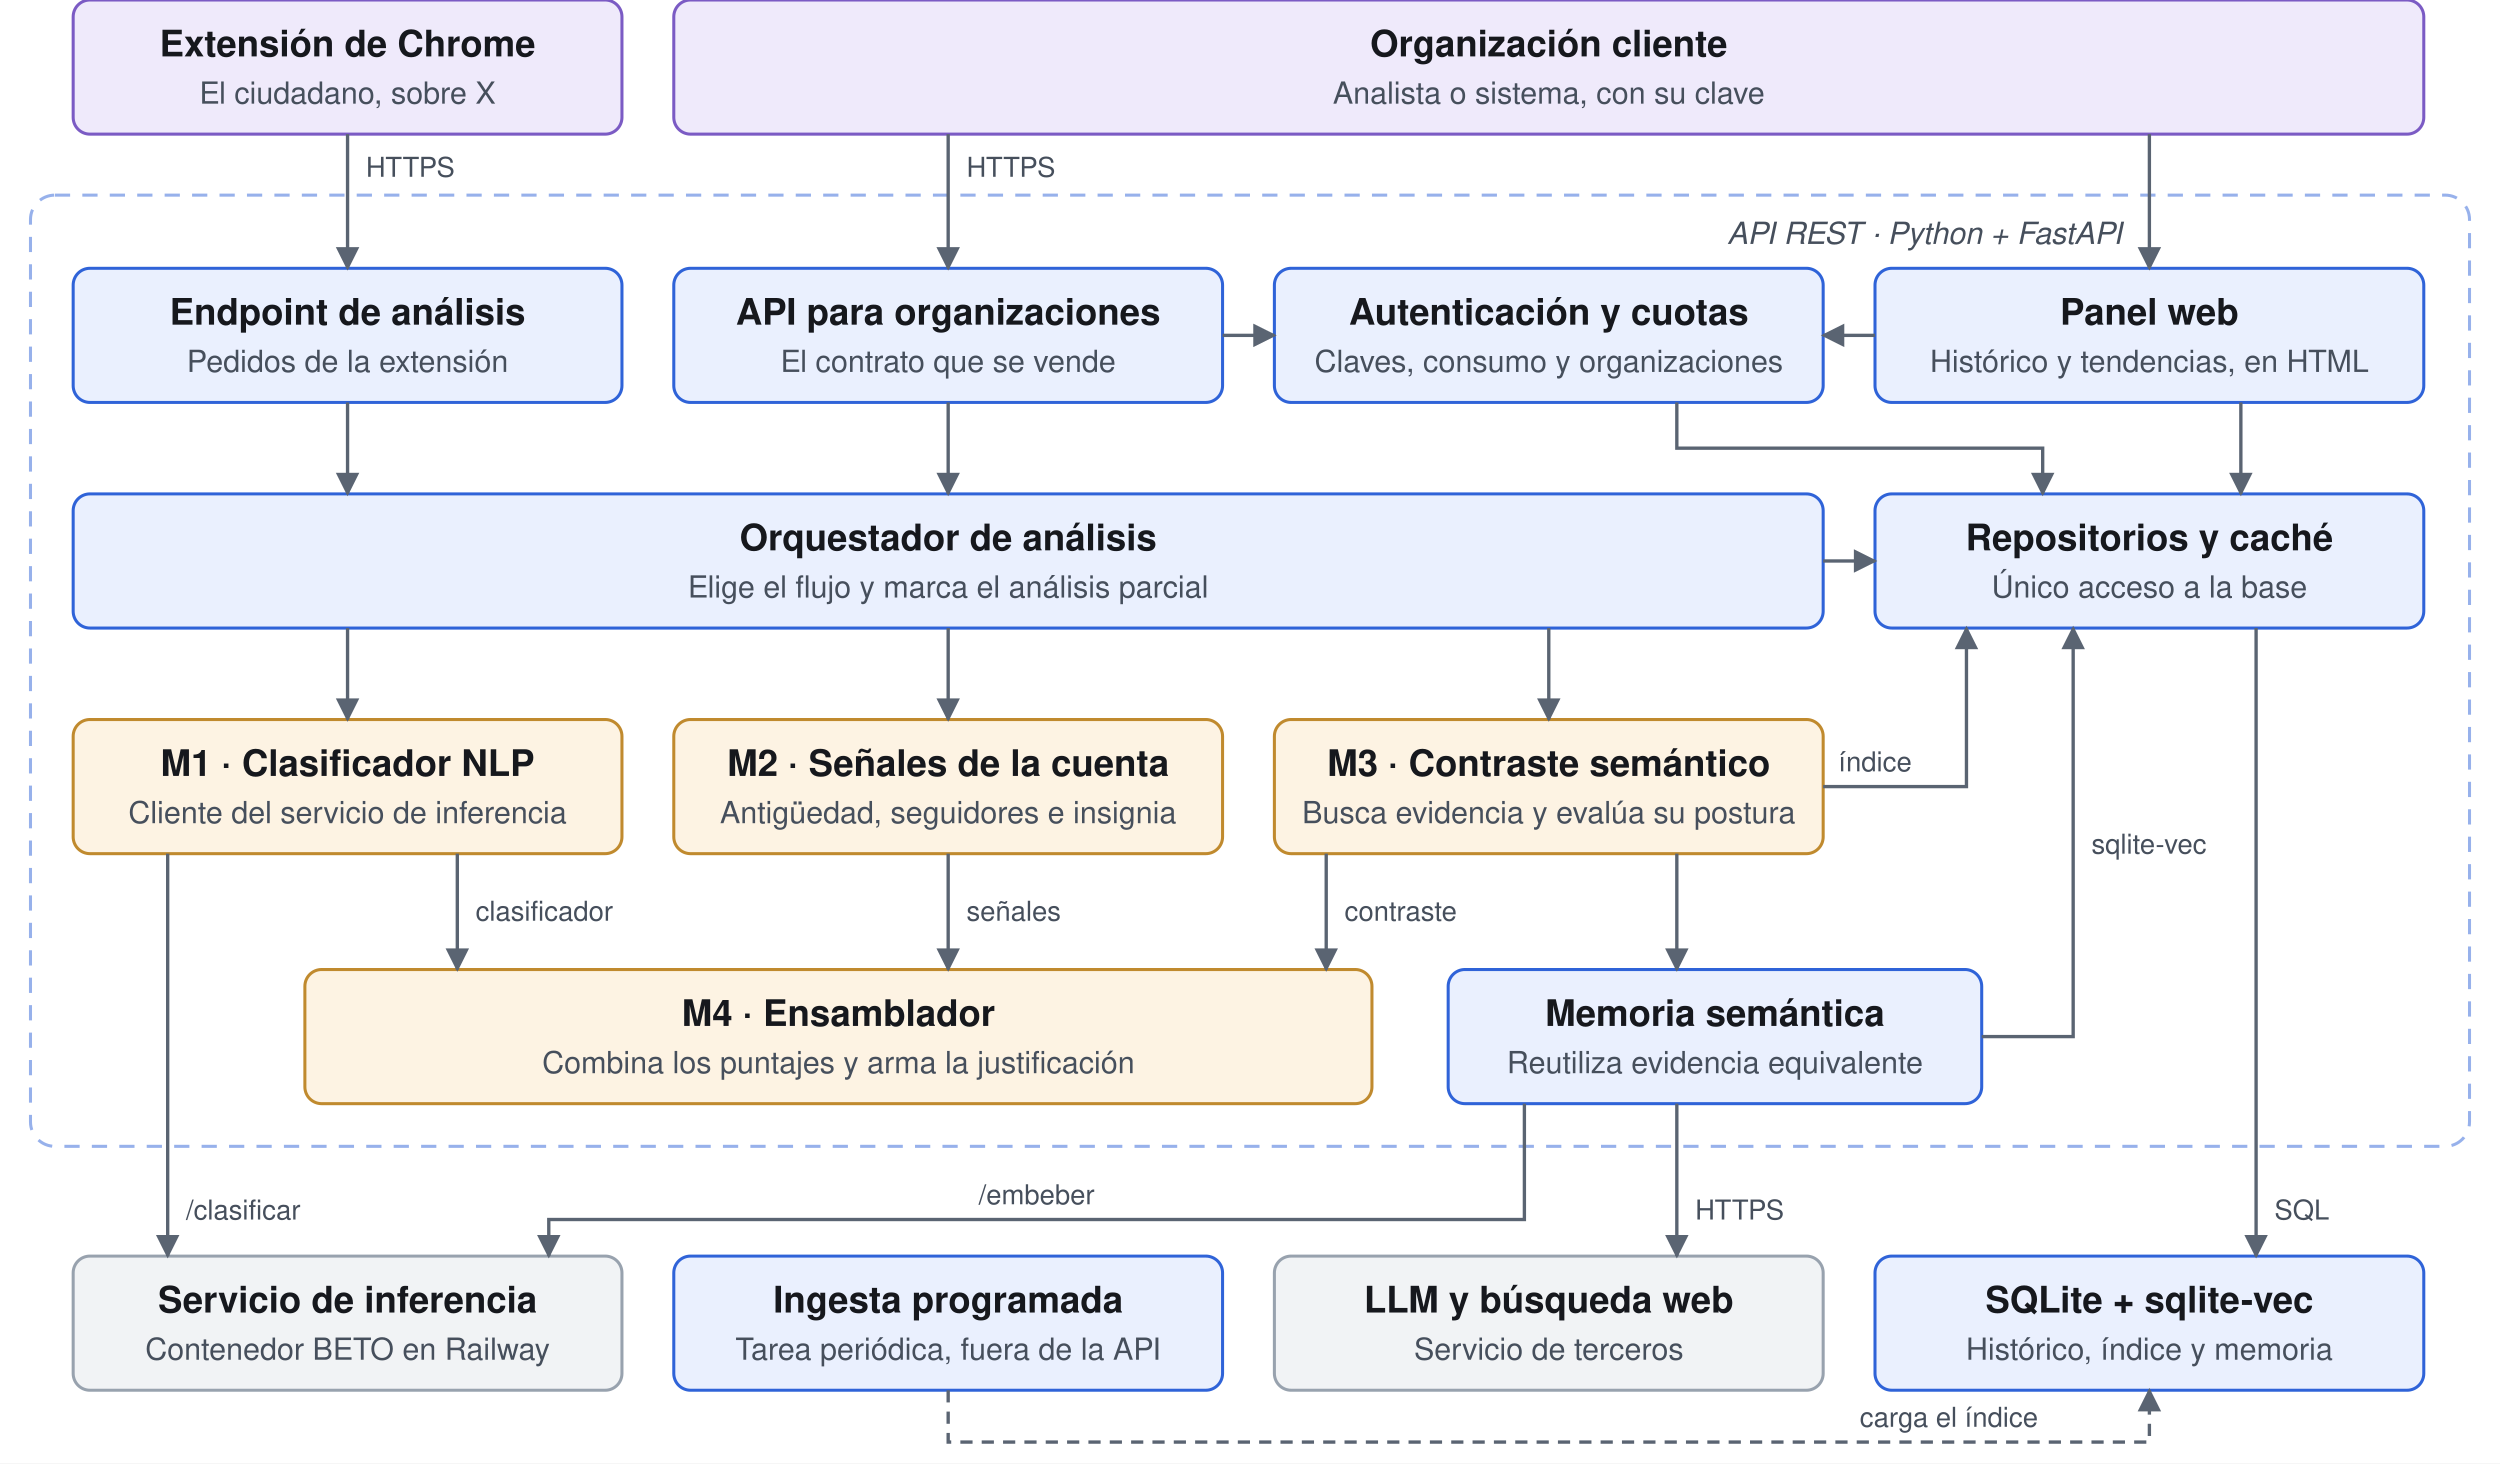
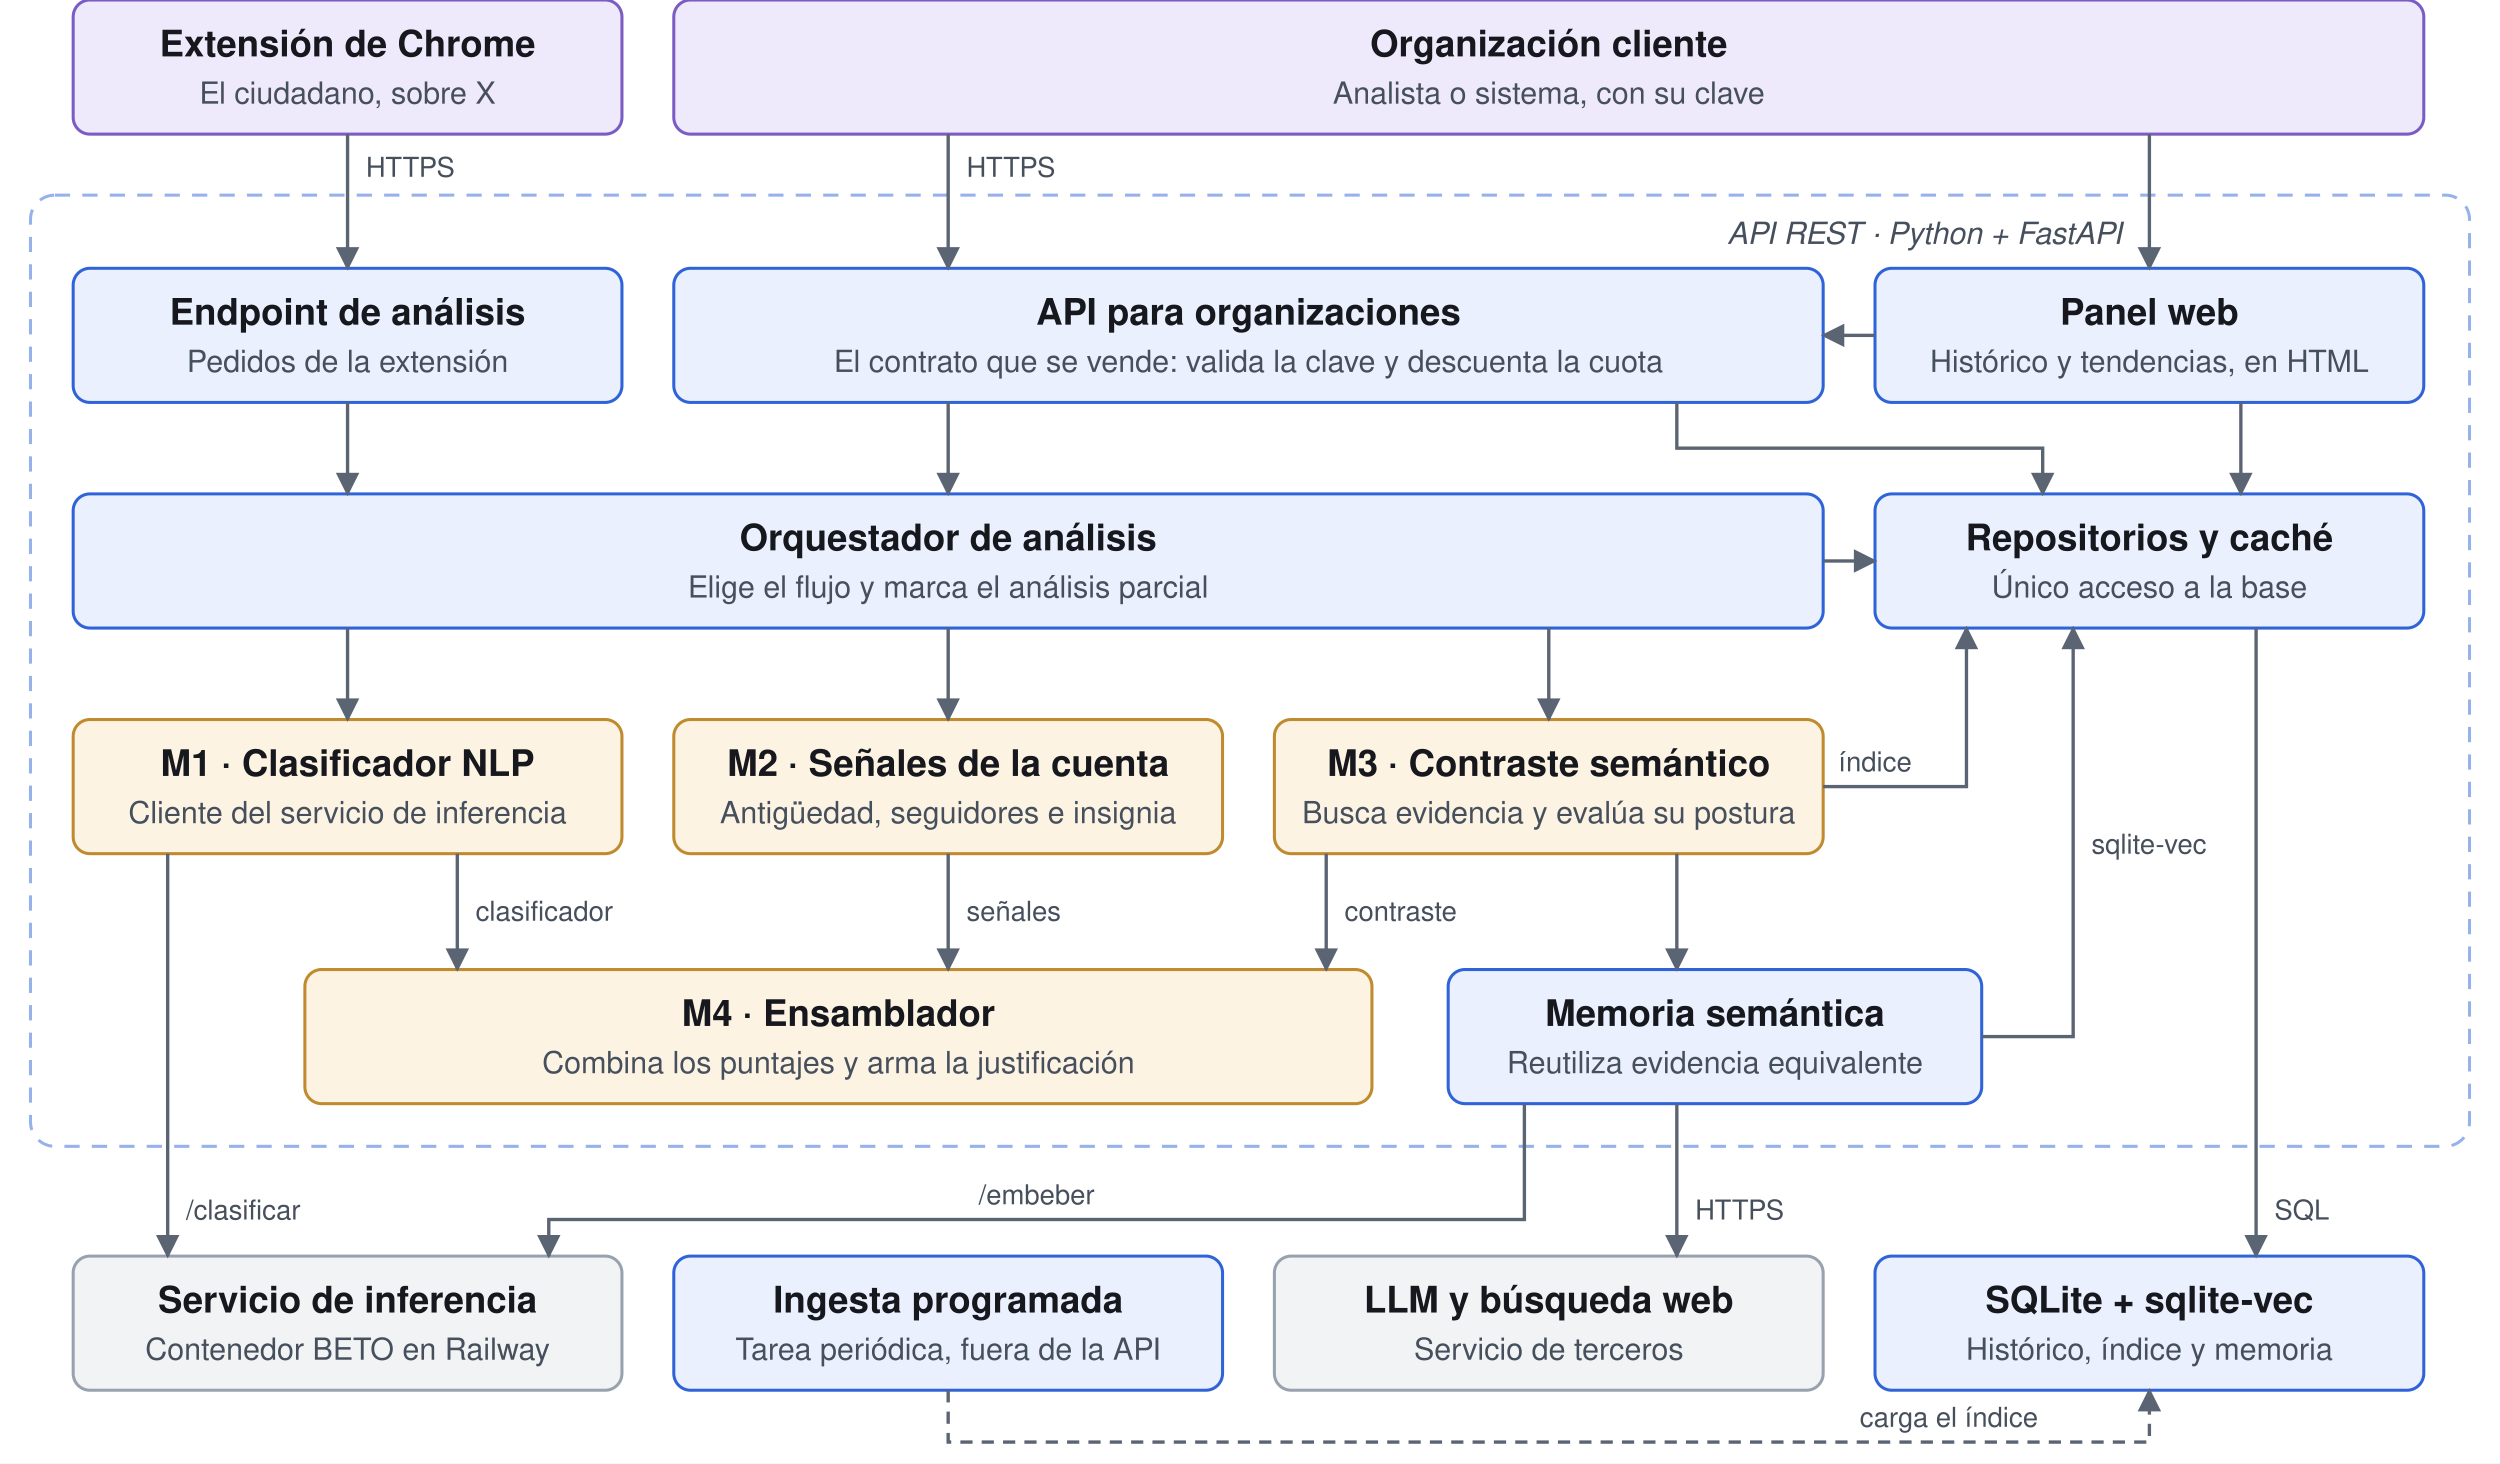
<svg xmlns="http://www.w3.org/2000/svg" viewBox="0 0 1640 960" width="1640" height="960" font-family="'Avenir Next','Segoe UI',system-ui,Helvetica,Arial,sans-serif">
  <style>
    .t{font-size:24px;font-weight:700;fill:#16181D;text-anchor:middle}
    .d{font-size:20px;fill:#464F5C;text-anchor:middle}
    .l{font-size:18px;fill:#464F5C}
    .cl{font-size:20px;font-style:italic;fill:#464F5C;text-anchor:end}
    .c{fill:none;stroke:#2F63D8;stroke-width:2;stroke-dasharray:10 8;opacity:.5}
    .a{fill:none;stroke:#5A6472;stroke-width:2.2;marker-end:url(#punta)}
    .ad{fill:none;stroke:#5A6472;stroke-width:2.2;stroke-dasharray:8 6;marker-end:url(#punta)}
  </style>
  <defs>
    <marker id="punta" viewBox="0 0 10 10" refX="9" refY="5" markerWidth="7" markerHeight="7" orient="auto-start-reverse">
      <path d="M0,0 L10,5 L0,10 z" fill="#5A6472" />
    </marker>
  </defs>
  <rect width="100%" height="100%" fill="#fff" />
  <rect x="48" y="0" width="360" height="88" rx="11" fill="#EFEAFB" stroke="#7B5BC4" stroke-width="2" />
  <text x="228" y="37" class="t">Extensión de Chrome</text>
  <text x="228" y="68" class="d">El ciudadano, sobre X</text>
  <rect x="442" y="0" width="1148" height="88" rx="11" fill="#EFEAFB" stroke="#7B5BC4" stroke-width="2" />
  <text x="1016" y="37" class="t">Organización cliente</text>
  <text x="1016" y="68" class="d">Analista o sistema, con su clave</text>
  <rect x="20" y="128" width="1600" height="624" rx="16" class="c" />
  <text x="1392" y="160" class="cl">API REST · Python + FastAPI</text>
  <rect x="48" y="176" width="360" height="88" rx="11" fill="#EAF0FE" stroke="#2F63D8" stroke-width="2" />
  <text x="228" y="213" class="t">Endpoint de análisis</text>
  <text x="228" y="244" class="d">Pedidos de la extensión</text>
-   <rect x="442" y="176" width="360" height="88" rx="11" fill="#EAF0FE" stroke="#2F63D8" stroke-width="2" />
-   <text x="622" y="213" class="t">API para organizaciones</text>
-   <text x="622" y="244" class="d">El contrato que se vende</text>
-   <rect x="836" y="176" width="360" height="88" rx="11" fill="#EAF0FE" stroke="#2F63D8" stroke-width="2" />
-   <text x="1016" y="213" class="t">Autenticación y cuotas</text>
-   <text x="1016" y="244" class="d">Claves, consumo y organizaciones</text>
+   <rect x="442" y="176" width="754" height="88" rx="11" fill="#EAF0FE" stroke="#2F63D8" stroke-width="2" />
+   <text x="819" y="213" class="t">API para organizaciones</text>
+   <text x="819" y="244" class="d">El contrato que se vende: valida la clave y descuenta la cuota</text>
  <rect x="1230" y="176" width="360" height="88" rx="11" fill="#EAF0FE" stroke="#2F63D8" stroke-width="2" />
  <text x="1410" y="213" class="t">Panel web</text>
  <text x="1410" y="244" class="d">Histórico y tendencias, en HTML</text>
  <rect x="48" y="324" width="1148" height="88" rx="11" fill="#EAF0FE" stroke="#2F63D8" stroke-width="2" />
  <text x="622" y="361" class="t">Orquestador de análisis</text>
  <text x="622" y="392" class="d">Elige el flujo y marca el análisis parcial</text>
  <rect x="1230" y="324" width="360" height="88" rx="11" fill="#EAF0FE" stroke="#2F63D8" stroke-width="2" />
  <text x="1410" y="361" class="t">Repositorios y caché</text>
  <text x="1410" y="392" class="d">Único acceso a la base</text>
  <rect x="48" y="472" width="360" height="88" rx="11" fill="#FDF3E3" stroke="#C08A2E" stroke-width="2" />
  <text x="228" y="509" class="t">M1 · Clasificador NLP</text>
  <text x="228" y="540" class="d">Cliente del servicio de inferencia</text>
  <rect x="442" y="472" width="360" height="88" rx="11" fill="#FDF3E3" stroke="#C08A2E" stroke-width="2" />
  <text x="622" y="509" class="t">M2 · Señales de la cuenta</text>
  <text x="622" y="540" class="d">Antigüedad, seguidores e insignia</text>
  <rect x="836" y="472" width="360" height="88" rx="11" fill="#FDF3E3" stroke="#C08A2E" stroke-width="2" />
  <text x="1016" y="509" class="t">M3 · Contraste semántico</text>
  <text x="1016" y="540" class="d">Busca evidencia y evalúa su postura</text>
  <rect x="200" y="636" width="700" height="88" rx="11" fill="#FDF3E3" stroke="#C08A2E" stroke-width="2" />
  <text x="550" y="673" class="t">M4 · Ensamblador</text>
  <text x="550" y="704" class="d">Combina los puntajes y arma la justificación</text>
  <rect x="950" y="636" width="350" height="88" rx="11" fill="#EAF0FE" stroke="#2F63D8" stroke-width="2" />
  <text x="1125" y="673" class="t">Memoria semántica</text>
  <text x="1125" y="704" class="d">Reutiliza evidencia equivalente</text>
  <rect x="48" y="824" width="360" height="88" rx="11" fill="#F1F3F5" stroke="#98A2AE" stroke-width="2" />
  <text x="228" y="861" class="t">Servicio de inferencia</text>
  <text x="228" y="892" class="d">Contenedor BETO en Railway</text>
  <rect x="442" y="824" width="360" height="88" rx="11" fill="#EAF0FE" stroke="#2F63D8" stroke-width="2" />
  <text x="622" y="861" class="t">Ingesta programada</text>
  <text x="622" y="892" class="d">Tarea periódica, fuera de la API</text>
  <rect x="836" y="824" width="360" height="88" rx="11" fill="#F1F3F5" stroke="#98A2AE" stroke-width="2" />
  <text x="1016" y="861" class="t">LLM y búsqueda web</text>
  <text x="1016" y="892" class="d">Servicio de terceros</text>
  <rect x="1230" y="824" width="360" height="88" rx="11" fill="#EAF0FE" stroke="#2F63D8" stroke-width="2" />
  <text x="1410" y="861" class="t">SQLite + sqlite-vec</text>
  <text x="1410" y="892" class="d">Histórico, índice y memoria</text>
  <polyline points="228,88 228,176" class="a" />
  <polyline points="622,88 622,176" class="a" />
  <polyline points="1410,88 1410,176" class="a" />
  <polyline points="228,264 228,324" class="a" />
  <polyline points="622,264 622,324" class="a" />
-   <polyline points="802,220 836,220" class="a" />
  <polyline points="1230,220 1196,220" class="a" />
  <polyline points="1100,264 1100,294 1340,294 1340,324" class="a" />
  <polyline points="1470,264 1470,324" class="a" />
  <polyline points="1196,368 1230,368" class="a" />
  <polyline points="228,412 228,472" class="a" />
  <polyline points="622,412 622,472" class="a" />
  <polyline points="1016,412 1016,472" class="a" />
  <polyline points="1196,516 1290,516 1290,412" class="a" />
  <polyline points="300,560 300,636" class="a" />
  <polyline points="622,560 622,636" class="a" />
  <polyline points="870,560 870,636" class="a" />
  <polyline points="1100,560 1100,636" class="a" />
  <polyline points="1300,680 1360,680 1360,412" class="a" />
  <polyline points="110,560 110,824" class="a" />
  <polyline points="1000,724 1000,800 360,800 360,824" class="a" />
  <polyline points="1100,724 1100,824" class="a" />
  <polyline points="1480,412 1480,824" class="a" />
  <polyline points="622,912 622,946 1410,946 1410,912" class="ad" />
  <text x="240" y="116" class="l" text-anchor="start">HTTPS</text>
  <text x="634" y="116" class="l" text-anchor="start">HTTPS</text>
  <text x="1206" y="506" class="l" text-anchor="start">índice</text>
  <text x="312" y="604" class="l" text-anchor="start">clasificador</text>
  <text x="634" y="604" class="l" text-anchor="start">señales</text>
  <text x="882" y="604" class="l" text-anchor="start">contraste</text>
  <text x="1372" y="560" class="l" text-anchor="start">sqlite-vec</text>
  <text x="122" y="800" class="l" text-anchor="start">/clasificar</text>
  <text x="680" y="790" class="l" text-anchor="middle">/embeber</text>
  <text x="1112" y="800" class="l" text-anchor="start">HTTPS</text>
  <text x="1492" y="800" class="l" text-anchor="start">SQL</text>
  <text x="1220" y="936" class="l" text-anchor="start">carga el índice</text>
</svg>
